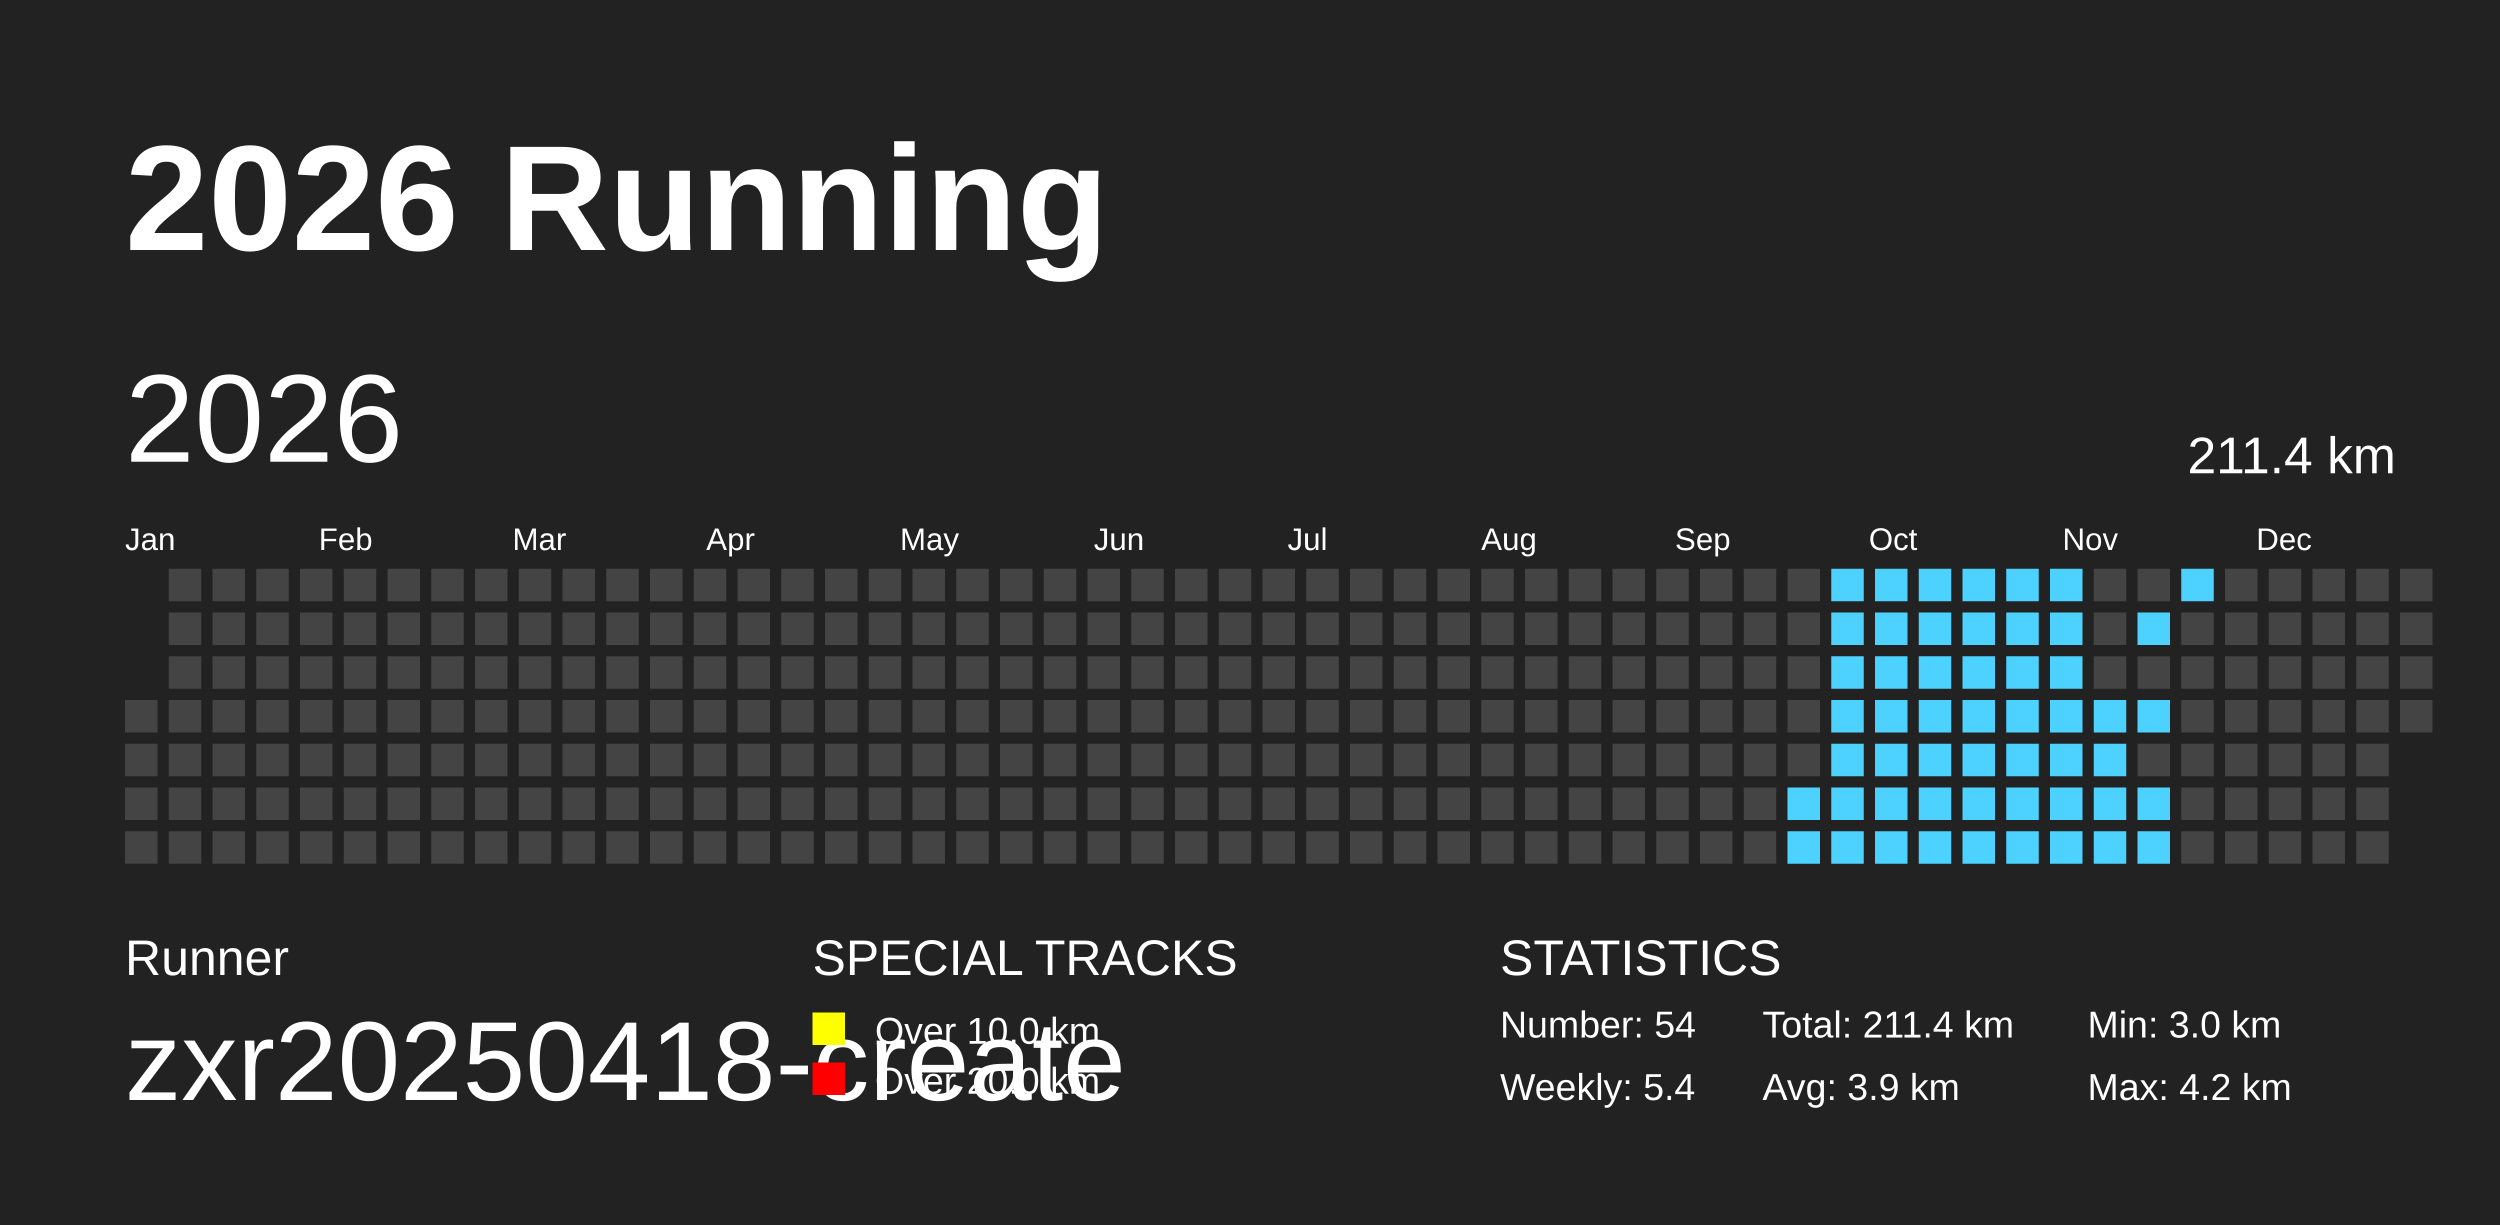
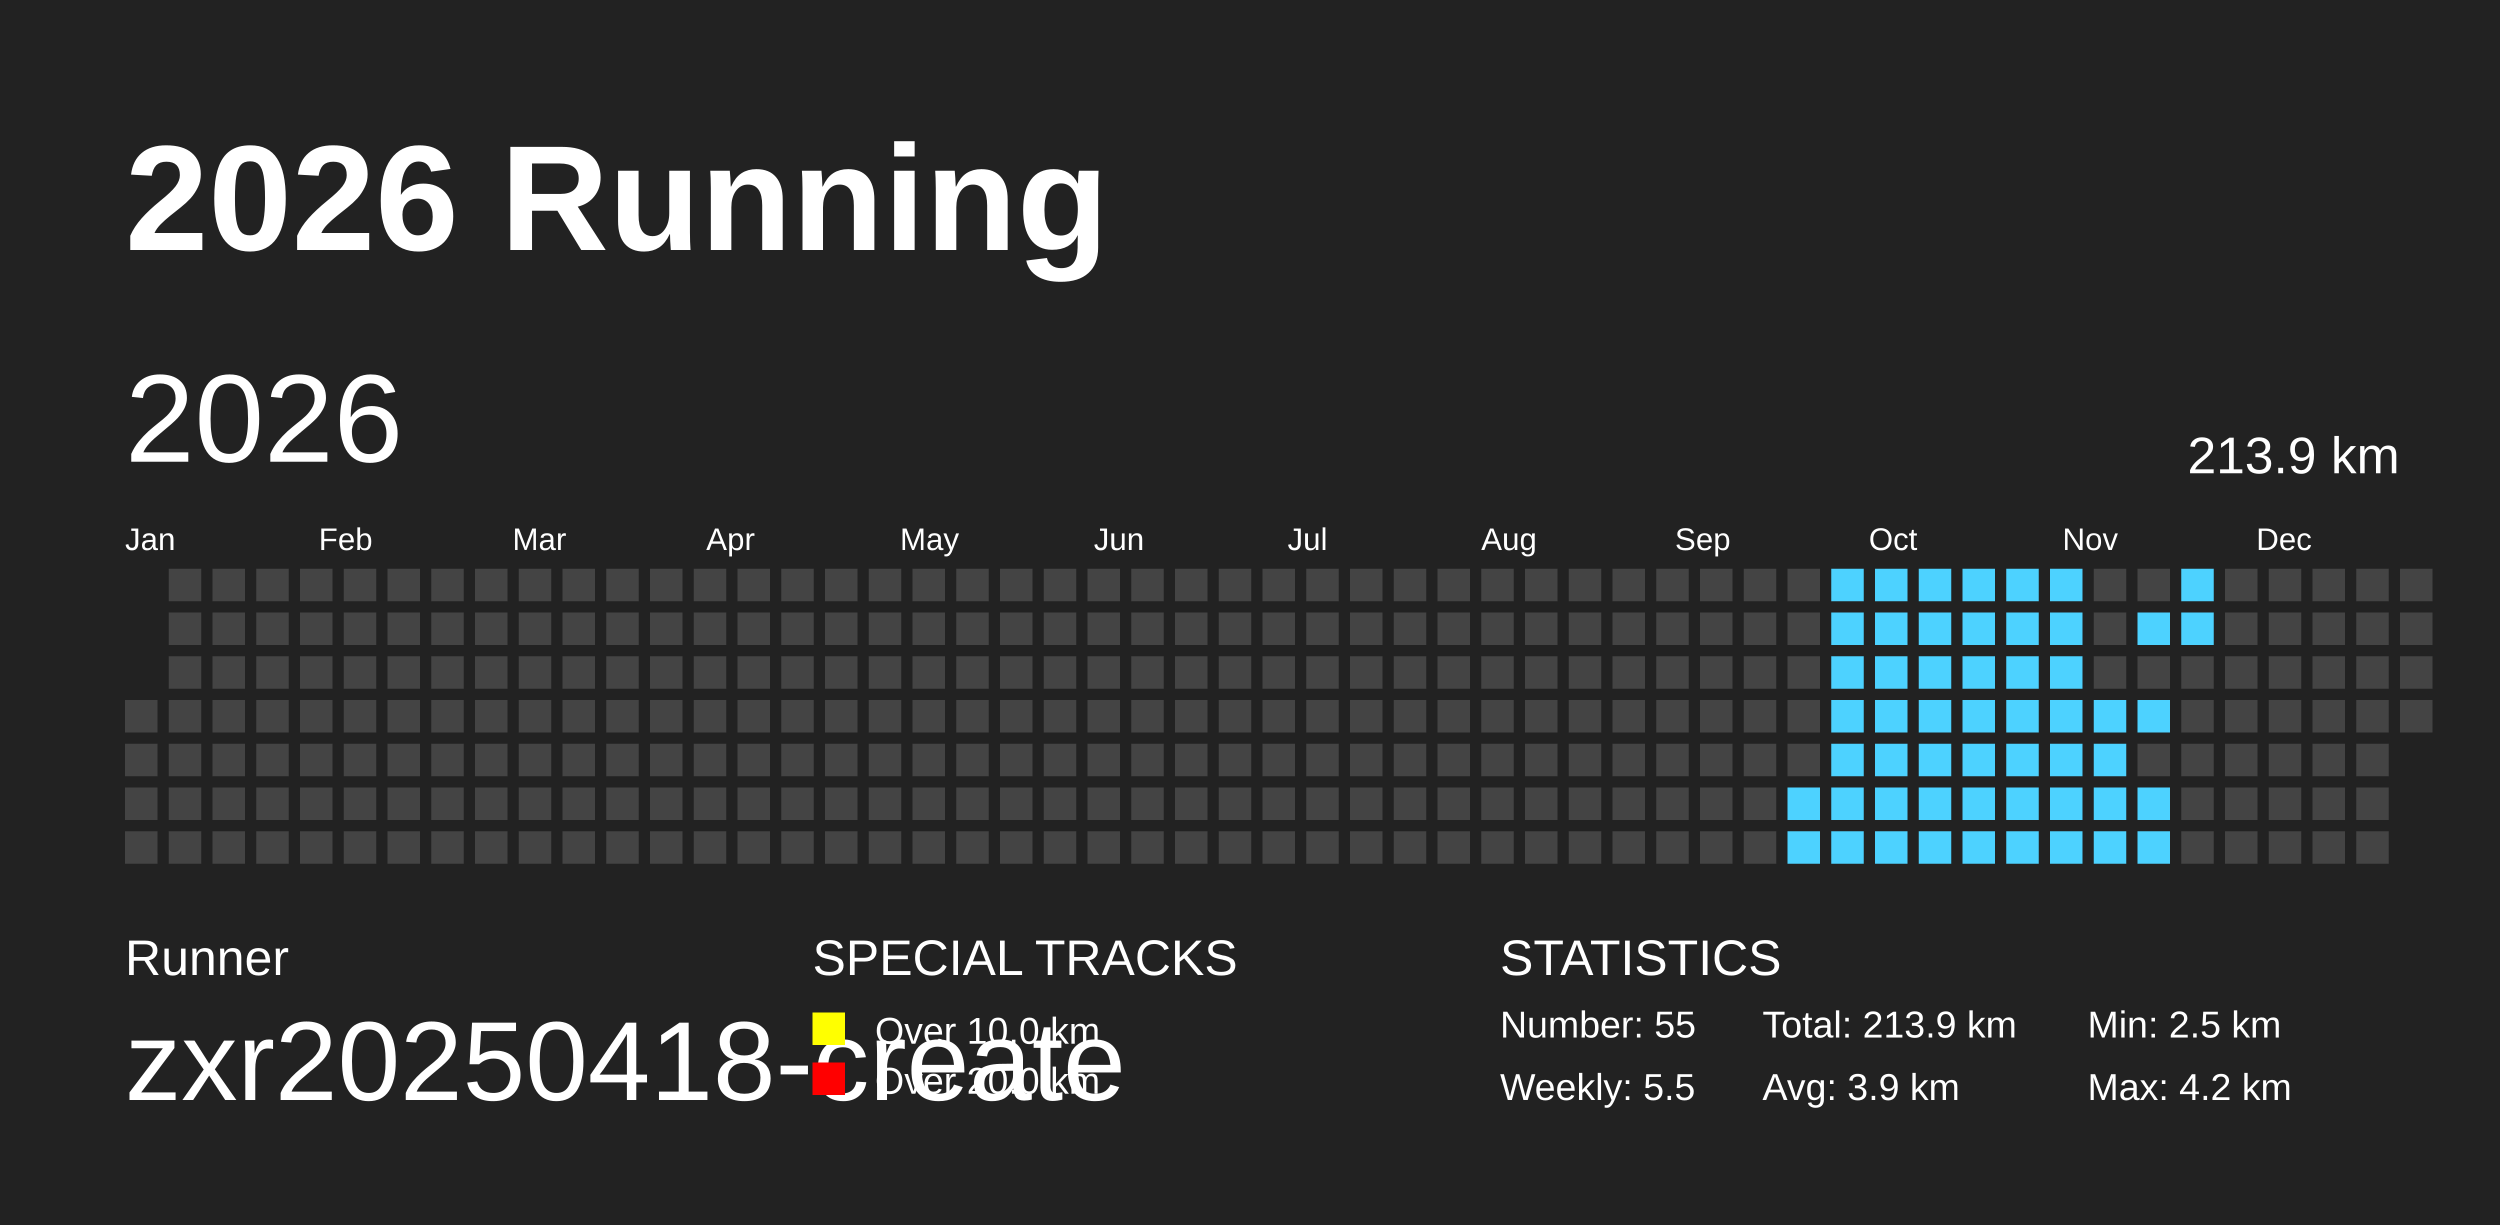
<svg xmlns="http://www.w3.org/2000/svg" baseProfile="full" height="98mm" version="1.1" viewBox="0,0,200,98" width="200mm">
  <defs>
    <pattern height="2" id="indoor-stripe" patternUnits="userSpaceOnUse" width="2">
      <line stroke="white" stroke-opacity="0.45" stroke-width="0.5" x1="0" x2="2" y1="2" y2="0" />
    </pattern>
  </defs>
  <rect fill="#222222" height="98" width="200" x="0" y="0" />
  <text fill="#FFFFFF" style="font-size:12px; font-family:Arial; font-weight:bold;" x="10" y="20">2026 Running</text>
  <text fill="#FFFFFF" style="font-size:4px; font-family:Arial" x="10" y="78">Runner</text>
  <text fill="#FFFFFF" style="font-size:9px; font-family:Arial" x="10" y="88">zxr20250418-create</text>
  <text fill="#FFFFFF" style="font-size:4px; font-family:Arial" x="65" y="78">SPECIAL TRACKS</text>
  <rect fill="yellow" height="2.6" width="2.6" x="65" y="81" />
  <text fill="#FFFFFF" style="font-size:3px; font-family:Arial" x="70" y="83.5">Over 10.0 km</text>
  <rect fill="red" height="2.6" width="2.6" x="65" y="85" />
  <text fill="#FFFFFF" style="font-size:3px; font-family:Arial" x="70" y="87.5">Over 20.0 km</text>
  <text fill="#FFFFFF" style="font-size:4px; font-family:Arial" x="120" y="78">STATISTICS</text>
-   <text fill="#FFFFFF" style="font-size:3px; font-family:Arial" x="120" y="83">Number: 54</text>
-   <text fill="#FFFFFF" style="font-size:3px; font-family:Arial" x="120" y="88">Weekly: 5.4</text>
-   <text fill="#FFFFFF" style="font-size:3px; font-family:Arial" x="141" y="83">Total: 211.4 km</text>
+   <text fill="#FFFFFF" style="font-size:3px; font-family:Arial" x="120" y="83">Number: 55</text>
+   <text fill="#FFFFFF" style="font-size:3px; font-family:Arial" x="120" y="88">Weekly: 5.5</text>
+   <text fill="#FFFFFF" style="font-size:3px; font-family:Arial" x="141" y="83">Total: 213.9 km</text>
  <text fill="#FFFFFF" style="font-size:3px; font-family:Arial" x="141" y="88">Avg: 3.9 km</text>
-   <text fill="#FFFFFF" style="font-size:3px; font-family:Arial" x="167" y="83">Min: 3.0 km</text>
+   <text fill="#FFFFFF" style="font-size:3px; font-family:Arial" x="167" y="83">Min: 2.5 km</text>
  <text fill="#FFFFFF" style="font-size:3px; font-family:Arial" x="167" y="88">Max: 4.2 km</text>
  <text dominant-baseline="hanging" fill="#FFFFFF" style="font-size:10.0px; font-family:Arial;" x="10" y="30">2026</text>
-   <text dominant-baseline="hanging" fill="#FFFFFF" style="font-size:4.125px; font-family:Arial;" x="175" y="35">211.4 km</text>
+   <text dominant-baseline="hanging" fill="#FFFFFF" style="font-size:4.125px; font-family:Arial;" x="175" y="35">213.9 km</text>
  <text fill="#FFFFFF" style="font-size:2.5px; font-family:Arial" x="10.0" y="44">Jan</text>
  <text fill="#FFFFFF" style="font-size:2.5px; font-family:Arial" x="25.5" y="44">Feb</text>
  <text fill="#FFFFFF" style="font-size:2.5px; font-family:Arial" x="41.0" y="44">Mar</text>
  <text fill="#FFFFFF" style="font-size:2.5px; font-family:Arial" x="56.5" y="44">Apr</text>
  <text fill="#FFFFFF" style="font-size:2.5px; font-family:Arial" x="72.0" y="44">May</text>
  <text fill="#FFFFFF" style="font-size:2.5px; font-family:Arial" x="87.5" y="44">Jun</text>
  <text fill="#FFFFFF" style="font-size:2.5px; font-family:Arial" x="103.0" y="44">Jul</text>
  <text fill="#FFFFFF" style="font-size:2.5px; font-family:Arial" x="118.5" y="44">Aug</text>
  <text fill="#FFFFFF" style="font-size:2.5px; font-family:Arial" x="134.0" y="44">Sep</text>
  <text fill="#FFFFFF" style="font-size:2.5px; font-family:Arial" x="149.5" y="44">Oct</text>
  <text fill="#FFFFFF" style="font-size:2.5px; font-family:Arial" x="165.0" y="44">Nov</text>
  <text fill="#FFFFFF" style="font-size:2.5px; font-family:Arial" x="180.5" y="44">Dec</text>
  <rect fill="#444444" height="2.6" width="2.6" x="10.0" y="56.0" />
  <rect fill="#444444" height="2.6" width="2.6" x="10.0" y="59.5" />
  <rect fill="#444444" height="2.6" width="2.6" x="10.0" y="63.0" />
  <rect fill="#444444" height="2.6" width="2.6" x="10.0" y="66.5" />
  <rect fill="#444444" height="2.6" width="2.6" x="13.5" y="45.5" />
  <rect fill="#444444" height="2.6" width="2.6" x="13.5" y="49.0" />
  <rect fill="#444444" height="2.6" width="2.6" x="13.5" y="52.5" />
  <rect fill="#444444" height="2.6" width="2.6" x="13.5" y="56.0" />
  <rect fill="#444444" height="2.6" width="2.6" x="13.5" y="59.5" />
  <rect fill="#444444" height="2.6" width="2.6" x="13.5" y="63.0" />
  <rect fill="#444444" height="2.6" width="2.6" x="13.5" y="66.5" />
  <rect fill="#444444" height="2.6" width="2.6" x="17.0" y="45.5" />
  <rect fill="#444444" height="2.6" width="2.6" x="17.0" y="49.0" />
  <rect fill="#444444" height="2.6" width="2.6" x="17.0" y="52.5" />
  <rect fill="#444444" height="2.6" width="2.6" x="17.0" y="56.0" />
  <rect fill="#444444" height="2.6" width="2.6" x="17.0" y="59.5" />
  <rect fill="#444444" height="2.6" width="2.6" x="17.0" y="63.0" />
  <rect fill="#444444" height="2.6" width="2.6" x="17.0" y="66.5" />
  <rect fill="#444444" height="2.6" width="2.6" x="20.5" y="45.5" />
  <rect fill="#444444" height="2.6" width="2.6" x="20.5" y="49.0" />
  <rect fill="#444444" height="2.6" width="2.6" x="20.5" y="52.5" />
  <rect fill="#444444" height="2.6" width="2.6" x="20.5" y="56.0" />
  <rect fill="#444444" height="2.6" width="2.6" x="20.5" y="59.5" />
  <rect fill="#444444" height="2.6" width="2.6" x="20.5" y="63.0" />
  <rect fill="#444444" height="2.6" width="2.6" x="20.5" y="66.5" />
  <rect fill="#444444" height="2.6" width="2.6" x="24.0" y="45.5" />
  <rect fill="#444444" height="2.6" width="2.6" x="24.0" y="49.0" />
  <rect fill="#444444" height="2.6" width="2.6" x="24.0" y="52.5" />
  <rect fill="#444444" height="2.6" width="2.6" x="24.0" y="56.0" />
  <rect fill="#444444" height="2.6" width="2.6" x="24.0" y="59.5" />
  <rect fill="#444444" height="2.6" width="2.6" x="24.0" y="63.0" />
  <rect fill="#444444" height="2.6" width="2.6" x="24.0" y="66.5" />
  <rect fill="#444444" height="2.6" width="2.6" x="27.5" y="45.5" />
  <rect fill="#444444" height="2.6" width="2.6" x="27.5" y="49.0" />
  <rect fill="#444444" height="2.6" width="2.6" x="27.5" y="52.5" />
  <rect fill="#444444" height="2.6" width="2.6" x="27.5" y="56.0" />
  <rect fill="#444444" height="2.6" width="2.6" x="27.5" y="59.5" />
  <rect fill="#444444" height="2.6" width="2.6" x="27.5" y="63.0" />
  <rect fill="#444444" height="2.6" width="2.6" x="27.5" y="66.5" />
  <rect fill="#444444" height="2.6" width="2.6" x="31.0" y="45.5" />
  <rect fill="#444444" height="2.6" width="2.6" x="31.0" y="49.0" />
  <rect fill="#444444" height="2.6" width="2.6" x="31.0" y="52.5" />
  <rect fill="#444444" height="2.6" width="2.6" x="31.0" y="56.0" />
  <rect fill="#444444" height="2.6" width="2.6" x="31.0" y="59.5" />
  <rect fill="#444444" height="2.6" width="2.6" x="31.0" y="63.0" />
  <rect fill="#444444" height="2.6" width="2.6" x="31.0" y="66.5" />
  <rect fill="#444444" height="2.6" width="2.6" x="34.5" y="45.5" />
  <rect fill="#444444" height="2.6" width="2.6" x="34.5" y="49.0" />
  <rect fill="#444444" height="2.6" width="2.6" x="34.5" y="52.5" />
  <rect fill="#444444" height="2.6" width="2.6" x="34.5" y="56.0" />
  <rect fill="#444444" height="2.6" width="2.6" x="34.5" y="59.5" />
  <rect fill="#444444" height="2.6" width="2.6" x="34.5" y="63.0" />
  <rect fill="#444444" height="2.6" width="2.6" x="34.5" y="66.5" />
  <rect fill="#444444" height="2.6" width="2.6" x="38.0" y="45.5" />
  <rect fill="#444444" height="2.6" width="2.6" x="38.0" y="49.0" />
  <rect fill="#444444" height="2.6" width="2.6" x="38.0" y="52.5" />
  <rect fill="#444444" height="2.6" width="2.6" x="38.0" y="56.0" />
  <rect fill="#444444" height="2.6" width="2.6" x="38.0" y="59.5" />
  <rect fill="#444444" height="2.6" width="2.6" x="38.0" y="63.0" />
  <rect fill="#444444" height="2.6" width="2.6" x="38.0" y="66.5" />
  <rect fill="#444444" height="2.6" width="2.6" x="41.5" y="45.5" />
  <rect fill="#444444" height="2.6" width="2.6" x="41.5" y="49.0" />
  <rect fill="#444444" height="2.6" width="2.6" x="41.5" y="52.5" />
  <rect fill="#444444" height="2.6" width="2.6" x="41.5" y="56.0" />
  <rect fill="#444444" height="2.6" width="2.6" x="41.5" y="59.5" />
  <rect fill="#444444" height="2.6" width="2.6" x="41.5" y="63.0" />
  <rect fill="#444444" height="2.6" width="2.6" x="41.5" y="66.5" />
  <rect fill="#444444" height="2.6" width="2.6" x="45.0" y="45.5" />
  <rect fill="#444444" height="2.6" width="2.6" x="45.0" y="49.0" />
  <rect fill="#444444" height="2.6" width="2.6" x="45.0" y="52.5" />
  <rect fill="#444444" height="2.6" width="2.6" x="45.0" y="56.0" />
  <rect fill="#444444" height="2.6" width="2.6" x="45.0" y="59.5" />
  <rect fill="#444444" height="2.6" width="2.6" x="45.0" y="63.0" />
  <rect fill="#444444" height="2.6" width="2.6" x="45.0" y="66.5" />
  <rect fill="#444444" height="2.6" width="2.6" x="48.5" y="45.5" />
  <rect fill="#444444" height="2.6" width="2.6" x="48.5" y="49.0" />
  <rect fill="#444444" height="2.6" width="2.6" x="48.5" y="52.5" />
  <rect fill="#444444" height="2.6" width="2.6" x="48.5" y="56.0" />
  <rect fill="#444444" height="2.6" width="2.6" x="48.5" y="59.5" />
  <rect fill="#444444" height="2.6" width="2.6" x="48.5" y="63.0" />
  <rect fill="#444444" height="2.6" width="2.6" x="48.5" y="66.5" />
  <rect fill="#444444" height="2.6" width="2.6" x="52.0" y="45.5" />
  <rect fill="#444444" height="2.6" width="2.6" x="52.0" y="49.0" />
  <rect fill="#444444" height="2.6" width="2.6" x="52.0" y="52.5" />
  <rect fill="#444444" height="2.6" width="2.6" x="52.0" y="56.0" />
  <rect fill="#444444" height="2.6" width="2.6" x="52.0" y="59.5" />
  <rect fill="#444444" height="2.6" width="2.6" x="52.0" y="63.0" />
  <rect fill="#444444" height="2.6" width="2.6" x="52.0" y="66.5" />
  <rect fill="#444444" height="2.6" width="2.6" x="55.5" y="45.5" />
  <rect fill="#444444" height="2.6" width="2.6" x="55.5" y="49.0" />
  <rect fill="#444444" height="2.6" width="2.6" x="55.5" y="52.5" />
  <rect fill="#444444" height="2.6" width="2.6" x="55.5" y="56.0" />
  <rect fill="#444444" height="2.6" width="2.6" x="55.5" y="59.5" />
  <rect fill="#444444" height="2.6" width="2.6" x="55.5" y="63.0" />
  <rect fill="#444444" height="2.6" width="2.6" x="55.5" y="66.5" />
  <rect fill="#444444" height="2.6" width="2.6" x="59.0" y="45.5" />
  <rect fill="#444444" height="2.6" width="2.6" x="59.0" y="49.0" />
  <rect fill="#444444" height="2.6" width="2.6" x="59.0" y="52.5" />
  <rect fill="#444444" height="2.6" width="2.6" x="59.0" y="56.0" />
  <rect fill="#444444" height="2.6" width="2.6" x="59.0" y="59.5" />
  <rect fill="#444444" height="2.6" width="2.6" x="59.0" y="63.0" />
  <rect fill="#444444" height="2.6" width="2.6" x="59.0" y="66.5" />
  <rect fill="#444444" height="2.6" width="2.6" x="62.5" y="45.5" />
  <rect fill="#444444" height="2.6" width="2.6" x="62.5" y="49.0" />
  <rect fill="#444444" height="2.6" width="2.6" x="62.5" y="52.5" />
  <rect fill="#444444" height="2.6" width="2.6" x="62.5" y="56.0" />
  <rect fill="#444444" height="2.6" width="2.6" x="62.5" y="59.5" />
  <rect fill="#444444" height="2.6" width="2.6" x="62.5" y="63.0" />
  <rect fill="#444444" height="2.6" width="2.6" x="62.5" y="66.5" />
  <rect fill="#444444" height="2.6" width="2.6" x="66.0" y="45.5" />
  <rect fill="#444444" height="2.6" width="2.6" x="66.0" y="49.0" />
  <rect fill="#444444" height="2.6" width="2.6" x="66.0" y="52.5" />
  <rect fill="#444444" height="2.6" width="2.6" x="66.0" y="56.0" />
  <rect fill="#444444" height="2.6" width="2.6" x="66.0" y="59.5" />
  <rect fill="#444444" height="2.6" width="2.6" x="66.0" y="63.0" />
  <rect fill="#444444" height="2.6" width="2.6" x="66.0" y="66.5" />
  <rect fill="#444444" height="2.6" width="2.6" x="69.5" y="45.5" />
  <rect fill="#444444" height="2.6" width="2.6" x="69.5" y="49.0" />
  <rect fill="#444444" height="2.6" width="2.6" x="69.5" y="52.5" />
  <rect fill="#444444" height="2.6" width="2.6" x="69.5" y="56.0" />
  <rect fill="#444444" height="2.6" width="2.6" x="69.5" y="59.5" />
  <rect fill="#444444" height="2.6" width="2.6" x="69.5" y="63.0" />
  <rect fill="#444444" height="2.6" width="2.6" x="69.5" y="66.5" />
  <rect fill="#444444" height="2.6" width="2.6" x="73.0" y="45.5" />
  <rect fill="#444444" height="2.6" width="2.6" x="73.0" y="49.0" />
  <rect fill="#444444" height="2.6" width="2.6" x="73.0" y="52.5" />
  <rect fill="#444444" height="2.6" width="2.6" x="73.0" y="56.0" />
  <rect fill="#444444" height="2.6" width="2.6" x="73.0" y="59.5" />
  <rect fill="#444444" height="2.6" width="2.6" x="73.0" y="63.0" />
  <rect fill="#444444" height="2.6" width="2.6" x="73.0" y="66.5" />
  <rect fill="#444444" height="2.6" width="2.6" x="76.5" y="45.5" />
  <rect fill="#444444" height="2.6" width="2.6" x="76.5" y="49.0" />
  <rect fill="#444444" height="2.6" width="2.6" x="76.5" y="52.5" />
  <rect fill="#444444" height="2.6" width="2.6" x="76.5" y="56.0" />
  <rect fill="#444444" height="2.6" width="2.6" x="76.5" y="59.5" />
  <rect fill="#444444" height="2.6" width="2.6" x="76.5" y="63.0" />
  <rect fill="#444444" height="2.6" width="2.6" x="76.5" y="66.5" />
  <rect fill="#444444" height="2.6" width="2.6" x="80.0" y="45.5" />
  <rect fill="#444444" height="2.6" width="2.6" x="80.0" y="49.0" />
  <rect fill="#444444" height="2.6" width="2.6" x="80.0" y="52.5" />
  <rect fill="#444444" height="2.6" width="2.6" x="80.0" y="56.0" />
  <rect fill="#444444" height="2.6" width="2.6" x="80.0" y="59.5" />
  <rect fill="#444444" height="2.6" width="2.6" x="80.0" y="63.0" />
  <rect fill="#444444" height="2.6" width="2.6" x="80.0" y="66.5" />
  <rect fill="#444444" height="2.6" width="2.6" x="83.5" y="45.5" />
  <rect fill="#444444" height="2.6" width="2.6" x="83.5" y="49.0" />
  <rect fill="#444444" height="2.6" width="2.6" x="83.5" y="52.5" />
  <rect fill="#444444" height="2.6" width="2.6" x="83.5" y="56.0" />
  <rect fill="#444444" height="2.6" width="2.6" x="83.5" y="59.5" />
  <rect fill="#444444" height="2.6" width="2.6" x="83.5" y="63.0" />
  <rect fill="#444444" height="2.6" width="2.6" x="83.5" y="66.5" />
  <rect fill="#444444" height="2.6" width="2.6" x="87.0" y="45.5" />
  <rect fill="#444444" height="2.6" width="2.6" x="87.0" y="49.0" />
  <rect fill="#444444" height="2.6" width="2.6" x="87.0" y="52.5" />
  <rect fill="#444444" height="2.6" width="2.6" x="87.0" y="56.0" />
  <rect fill="#444444" height="2.6" width="2.6" x="87.0" y="59.5" />
  <rect fill="#444444" height="2.6" width="2.6" x="87.0" y="63.0" />
  <rect fill="#444444" height="2.6" width="2.6" x="87.0" y="66.5" />
  <rect fill="#444444" height="2.6" width="2.6" x="90.5" y="45.5" />
  <rect fill="#444444" height="2.6" width="2.6" x="90.5" y="49.0" />
  <rect fill="#444444" height="2.6" width="2.6" x="90.5" y="52.5" />
  <rect fill="#444444" height="2.6" width="2.6" x="90.5" y="56.0" />
  <rect fill="#444444" height="2.6" width="2.6" x="90.5" y="59.5" />
  <rect fill="#444444" height="2.6" width="2.6" x="90.5" y="63.0" />
  <rect fill="#444444" height="2.6" width="2.6" x="90.5" y="66.5" />
  <rect fill="#444444" height="2.6" width="2.6" x="94.0" y="45.5" />
  <rect fill="#444444" height="2.6" width="2.6" x="94.0" y="49.0" />
  <rect fill="#444444" height="2.6" width="2.6" x="94.0" y="52.5" />
  <rect fill="#444444" height="2.6" width="2.6" x="94.0" y="56.0" />
  <rect fill="#444444" height="2.6" width="2.6" x="94.0" y="59.5" />
  <rect fill="#444444" height="2.6" width="2.6" x="94.0" y="63.0" />
  <rect fill="#444444" height="2.6" width="2.6" x="94.0" y="66.5" />
  <rect fill="#444444" height="2.6" width="2.6" x="97.5" y="45.5" />
  <rect fill="#444444" height="2.6" width="2.6" x="97.5" y="49.0" />
  <rect fill="#444444" height="2.6" width="2.6" x="97.5" y="52.5" />
  <rect fill="#444444" height="2.6" width="2.6" x="97.5" y="56.0" />
  <rect fill="#444444" height="2.6" width="2.6" x="97.5" y="59.5" />
  <rect fill="#444444" height="2.6" width="2.6" x="97.5" y="63.0" />
  <rect fill="#444444" height="2.6" width="2.6" x="97.5" y="66.5" />
  <rect fill="#444444" height="2.6" width="2.6" x="101.0" y="45.5" />
  <rect fill="#444444" height="2.6" width="2.6" x="101.0" y="49.0" />
  <rect fill="#444444" height="2.6" width="2.6" x="101.0" y="52.5" />
  <rect fill="#444444" height="2.6" width="2.6" x="101.0" y="56.0" />
  <rect fill="#444444" height="2.6" width="2.6" x="101.0" y="59.5" />
  <rect fill="#444444" height="2.6" width="2.6" x="101.0" y="63.0" />
  <rect fill="#444444" height="2.6" width="2.6" x="101.0" y="66.5" />
  <rect fill="#444444" height="2.6" width="2.6" x="104.5" y="45.5" />
  <rect fill="#444444" height="2.6" width="2.6" x="104.5" y="49.0" />
  <rect fill="#444444" height="2.6" width="2.6" x="104.5" y="52.5" />
  <rect fill="#444444" height="2.6" width="2.6" x="104.5" y="56.0" />
  <rect fill="#444444" height="2.6" width="2.6" x="104.5" y="59.5" />
  <rect fill="#444444" height="2.6" width="2.6" x="104.5" y="63.0" />
  <rect fill="#444444" height="2.6" width="2.6" x="104.5" y="66.5" />
  <rect fill="#444444" height="2.6" width="2.6" x="108.0" y="45.5" />
  <rect fill="#444444" height="2.6" width="2.6" x="108.0" y="49.0" />
  <rect fill="#444444" height="2.6" width="2.6" x="108.0" y="52.5" />
  <rect fill="#444444" height="2.6" width="2.6" x="108.0" y="56.0" />
  <rect fill="#444444" height="2.6" width="2.6" x="108.0" y="59.5" />
  <rect fill="#444444" height="2.6" width="2.6" x="108.0" y="63.0" />
  <rect fill="#444444" height="2.6" width="2.6" x="108.0" y="66.5" />
  <rect fill="#444444" height="2.6" width="2.6" x="111.5" y="45.5" />
  <rect fill="#444444" height="2.6" width="2.6" x="111.5" y="49.0" />
  <rect fill="#444444" height="2.6" width="2.6" x="111.5" y="52.5" />
  <rect fill="#444444" height="2.6" width="2.6" x="111.5" y="56.0" />
  <rect fill="#444444" height="2.6" width="2.6" x="111.5" y="59.5" />
  <rect fill="#444444" height="2.6" width="2.6" x="111.5" y="63.0" />
  <rect fill="#444444" height="2.6" width="2.6" x="111.5" y="66.5" />
  <rect fill="#444444" height="2.6" width="2.6" x="115.0" y="45.5" />
  <rect fill="#444444" height="2.6" width="2.6" x="115.0" y="49.0" />
  <rect fill="#444444" height="2.6" width="2.6" x="115.0" y="52.5" />
  <rect fill="#444444" height="2.6" width="2.6" x="115.0" y="56.0" />
  <rect fill="#444444" height="2.6" width="2.6" x="115.0" y="59.5" />
  <rect fill="#444444" height="2.6" width="2.6" x="115.0" y="63.0" />
  <rect fill="#444444" height="2.6" width="2.6" x="115.0" y="66.5" />
  <rect fill="#444444" height="2.6" width="2.6" x="118.5" y="45.5" />
  <rect fill="#444444" height="2.6" width="2.6" x="118.5" y="49.0" />
  <rect fill="#444444" height="2.6" width="2.6" x="118.5" y="52.5" />
  <rect fill="#444444" height="2.6" width="2.6" x="118.5" y="56.0" />
  <rect fill="#444444" height="2.6" width="2.6" x="118.5" y="59.5" />
  <rect fill="#444444" height="2.6" width="2.6" x="118.5" y="63.0" />
  <rect fill="#444444" height="2.6" width="2.6" x="118.5" y="66.5" />
  <rect fill="#444444" height="2.6" width="2.6" x="122.0" y="45.5" />
  <rect fill="#444444" height="2.6" width="2.6" x="122.0" y="49.0" />
  <rect fill="#444444" height="2.6" width="2.6" x="122.0" y="52.5" />
  <rect fill="#444444" height="2.6" width="2.6" x="122.0" y="56.0" />
  <rect fill="#444444" height="2.6" width="2.6" x="122.0" y="59.5" />
  <rect fill="#444444" height="2.6" width="2.6" x="122.0" y="63.0" />
  <rect fill="#444444" height="2.6" width="2.6" x="122.0" y="66.5" />
  <rect fill="#444444" height="2.6" width="2.6" x="125.5" y="45.5" />
  <rect fill="#444444" height="2.6" width="2.6" x="125.5" y="49.0" />
  <rect fill="#444444" height="2.6" width="2.6" x="125.5" y="52.5" />
  <rect fill="#444444" height="2.6" width="2.6" x="125.5" y="56.0" />
  <rect fill="#444444" height="2.6" width="2.6" x="125.5" y="59.5" />
  <rect fill="#444444" height="2.6" width="2.6" x="125.5" y="63.0" />
  <rect fill="#444444" height="2.6" width="2.6" x="125.5" y="66.5" />
  <rect fill="#444444" height="2.6" width="2.6" x="129.0" y="45.5" />
  <rect fill="#444444" height="2.6" width="2.6" x="129.0" y="49.0" />
  <rect fill="#444444" height="2.6" width="2.6" x="129.0" y="52.5" />
  <rect fill="#444444" height="2.6" width="2.6" x="129.0" y="56.0" />
  <rect fill="#444444" height="2.6" width="2.6" x="129.0" y="59.5" />
  <rect fill="#444444" height="2.6" width="2.6" x="129.0" y="63.0" />
  <rect fill="#444444" height="2.6" width="2.6" x="129.0" y="66.5" />
  <rect fill="#444444" height="2.6" width="2.6" x="132.5" y="45.5" />
  <rect fill="#444444" height="2.6" width="2.6" x="132.5" y="49.0" />
  <rect fill="#444444" height="2.6" width="2.6" x="132.5" y="52.5" />
  <rect fill="#444444" height="2.6" width="2.6" x="132.5" y="56.0" />
  <rect fill="#444444" height="2.6" width="2.6" x="132.5" y="59.5" />
  <rect fill="#444444" height="2.6" width="2.6" x="132.5" y="63.0" />
  <rect fill="#444444" height="2.6" width="2.6" x="132.5" y="66.5" />
  <rect fill="#444444" height="2.6" width="2.6" x="136.0" y="45.5" />
  <rect fill="#444444" height="2.6" width="2.6" x="136.0" y="49.0" />
  <rect fill="#444444" height="2.6" width="2.6" x="136.0" y="52.5" />
  <rect fill="#444444" height="2.6" width="2.6" x="136.0" y="56.0" />
  <rect fill="#444444" height="2.6" width="2.6" x="136.0" y="59.5" />
  <rect fill="#444444" height="2.6" width="2.6" x="136.0" y="63.0" />
  <rect fill="#444444" height="2.6" width="2.6" x="136.0" y="66.5" />
  <rect fill="#444444" height="2.6" width="2.6" x="139.5" y="45.5" />
  <rect fill="#444444" height="2.6" width="2.6" x="139.5" y="49.0" />
  <rect fill="#444444" height="2.6" width="2.6" x="139.5" y="52.5" />
  <rect fill="#444444" height="2.6" width="2.6" x="139.5" y="56.0" />
  <rect fill="#444444" height="2.6" width="2.6" x="139.5" y="59.5" />
  <rect fill="#444444" height="2.6" width="2.6" x="139.5" y="63.0" />
  <rect fill="#444444" height="2.6" width="2.6" x="139.5" y="66.5" />
  <rect fill="#444444" height="2.6" width="2.6" x="143.0" y="45.5" />
  <rect fill="#444444" height="2.6" width="2.6" x="143.0" y="49.0" />
  <rect fill="#444444" height="2.6" width="2.6" x="143.0" y="52.5" />
  <rect fill="#444444" height="2.6" width="2.6" x="143.0" y="56.0" />
  <rect fill="#444444" height="2.6" width="2.6" x="143.0" y="59.5" />
  <rect fill="#4DD2FF" height="2.6" width="2.6" x="143.0" y="63.0" />
  <rect fill="#4DD2FF" height="2.6" width="2.6" x="143.0" y="66.5" />
  <rect fill="#4DD2FF" height="2.6" width="2.6" x="146.5" y="45.5" />
  <rect fill="#4DD2FF" height="2.6" width="2.6" x="146.5" y="49.0" />
  <rect fill="#4DD2FF" height="2.6" width="2.6" x="146.5" y="52.5" />
  <rect fill="#4DD2FF" height="2.6" width="2.6" x="146.5" y="56.0" />
  <rect fill="#4DD2FF" height="2.6" width="2.6" x="146.5" y="59.5" />
  <rect fill="#4DD2FF" height="2.6" width="2.6" x="146.5" y="63.0" />
  <rect fill="#4DD2FF" height="2.6" width="2.6" x="146.5" y="66.5" />
  <rect fill="#4DD2FF" height="2.6" width="2.6" x="150.0" y="45.5" />
  <rect fill="#4DD2FF" height="2.6" width="2.6" x="150.0" y="49.0" />
  <rect fill="#4DD2FF" height="2.6" width="2.6" x="150.0" y="52.5" />
  <rect fill="#4DD2FF" height="2.6" width="2.6" x="150.0" y="56.0" />
  <rect fill="#4DD2FF" height="2.6" width="2.6" x="150.0" y="59.5" />
  <rect fill="#4DD2FF" height="2.6" width="2.6" x="150.0" y="63.0" />
  <rect fill="#4DD2FF" height="2.6" width="2.6" x="150.0" y="66.5" />
  <rect fill="#4DD2FF" height="2.6" width="2.6" x="153.5" y="45.5" />
  <rect fill="#4DD2FF" height="2.6" width="2.6" x="153.5" y="49.0" />
  <rect fill="#4DD2FF" height="2.6" width="2.6" x="153.5" y="52.5" />
  <rect fill="#4DD2FF" height="2.6" width="2.6" x="153.5" y="56.0" />
  <rect fill="#4DD2FF" height="2.6" width="2.6" x="153.5" y="59.5" />
  <rect fill="#4DD2FF" height="2.6" width="2.6" x="153.5" y="63.0" />
  <rect fill="#4DD2FF" height="2.6" width="2.6" x="153.5" y="66.5" />
  <rect fill="#4DD2FF" height="2.6" width="2.6" x="157.0" y="45.5" />
  <rect fill="#4DD2FF" height="2.6" width="2.6" x="157.0" y="49.0" />
  <rect fill="#4DD2FF" height="2.6" width="2.6" x="157.0" y="52.5" />
  <rect fill="#4DD2FF" height="2.6" width="2.6" x="157.0" y="56.0" />
  <rect fill="#4DD2FF" height="2.6" width="2.6" x="157.0" y="59.5" />
  <rect fill="#4DD2FF" height="2.6" width="2.6" x="157.0" y="63.0" />
  <rect fill="#4DD2FF" height="2.6" width="2.6" x="157.0" y="66.5" />
  <rect fill="#4DD2FF" height="2.6" width="2.6" x="160.5" y="45.5" />
  <rect fill="#4DD2FF" height="2.6" width="2.6" x="160.5" y="49.0" />
  <rect fill="#4DD2FF" height="2.6" width="2.6" x="160.5" y="52.5" />
  <rect fill="#4DD2FF" height="2.6" width="2.6" x="160.5" y="56.0" />
  <rect fill="#4DD2FF" height="2.6" width="2.6" x="160.5" y="59.5" />
  <rect fill="#4DD2FF" height="2.6" width="2.6" x="160.5" y="63.0" />
  <rect fill="#4DD2FF" height="2.6" width="2.6" x="160.5" y="66.5" />
  <rect fill="#4DD2FF" height="2.6" width="2.6" x="164.0" y="45.5" />
  <rect fill="#4DD2FF" height="2.6" width="2.6" x="164.0" y="49.0" />
  <rect fill="#4DD2FF" height="2.6" width="2.6" x="164.0" y="52.5" />
  <rect fill="#4DD2FF" height="2.6" width="2.6" x="164.0" y="56.0" />
  <rect fill="#4DD2FF" height="2.6" width="2.6" x="164.0" y="59.5" />
  <rect fill="#4DD2FF" height="2.6" width="2.6" x="164.0" y="63.0" />
  <rect fill="#4DD2FF" height="2.6" width="2.6" x="164.0" y="66.5" />
  <rect fill="#444444" height="2.6" width="2.6" x="167.5" y="45.5" />
  <rect fill="#444444" height="2.6" width="2.6" x="167.5" y="49.0" />
  <rect fill="#444444" height="2.6" width="2.6" x="167.5" y="52.5" />
  <rect fill="#4DD2FF" height="2.6" width="2.6" x="167.5" y="56.0" />
  <rect fill="#4DD2FF" height="2.6" width="2.6" x="167.5" y="59.5" />
  <rect fill="#4DD2FF" height="2.6" width="2.6" x="167.5" y="63.0" />
  <rect fill="#4DD2FF" height="2.6" width="2.6" x="167.5" y="66.5" />
  <rect fill="#444444" height="2.6" width="2.6" x="171.0" y="45.5" />
  <rect fill="#4DD2FF" height="2.6" width="2.6" x="171.0" y="49.0" />
  <rect fill="#444444" height="2.6" width="2.6" x="171.0" y="52.5" />
  <rect fill="#4DD2FF" height="2.6" width="2.6" x="171.0" y="56.0" />
  <rect fill="#444444" height="2.6" width="2.6" x="171.0" y="59.5" />
  <rect fill="#4DD2FF" height="2.6" width="2.6" x="171.0" y="63.0" />
  <rect fill="#4DD2FF" height="2.6" width="2.6" x="171.0" y="66.5" />
  <rect fill="#4DD2FF" height="2.6" width="2.6" x="174.5" y="45.5" />
-   <rect fill="#444444" height="2.6" width="2.6" x="174.5" y="49.0" />
+   <rect fill="#4DD2FF" height="2.6" width="2.6" x="174.5" y="49.0" />
  <rect fill="#444444" height="2.6" width="2.6" x="174.5" y="52.5" />
  <rect fill="#444444" height="2.6" width="2.6" x="174.5" y="56.0" />
  <rect fill="#444444" height="2.6" width="2.6" x="174.5" y="59.5" />
  <rect fill="#444444" height="2.6" width="2.6" x="174.5" y="63.0" />
  <rect fill="#444444" height="2.6" width="2.6" x="174.5" y="66.5" />
  <rect fill="#444444" height="2.6" width="2.6" x="178.0" y="45.5" />
  <rect fill="#444444" height="2.6" width="2.6" x="178.0" y="49.0" />
  <rect fill="#444444" height="2.6" width="2.6" x="178.0" y="52.5" />
  <rect fill="#444444" height="2.6" width="2.6" x="178.0" y="56.0" />
  <rect fill="#444444" height="2.6" width="2.6" x="178.0" y="59.5" />
  <rect fill="#444444" height="2.6" width="2.6" x="178.0" y="63.0" />
  <rect fill="#444444" height="2.6" width="2.6" x="178.0" y="66.5" />
  <rect fill="#444444" height="2.6" width="2.6" x="181.5" y="45.5" />
  <rect fill="#444444" height="2.6" width="2.6" x="181.5" y="49.0" />
  <rect fill="#444444" height="2.6" width="2.6" x="181.5" y="52.5" />
  <rect fill="#444444" height="2.6" width="2.6" x="181.5" y="56.0" />
  <rect fill="#444444" height="2.6" width="2.6" x="181.5" y="59.5" />
  <rect fill="#444444" height="2.6" width="2.6" x="181.5" y="63.0" />
  <rect fill="#444444" height="2.6" width="2.6" x="181.5" y="66.5" />
  <rect fill="#444444" height="2.6" width="2.6" x="185.0" y="45.5" />
  <rect fill="#444444" height="2.6" width="2.6" x="185.0" y="49.0" />
  <rect fill="#444444" height="2.6" width="2.6" x="185.0" y="52.5" />
  <rect fill="#444444" height="2.6" width="2.6" x="185.0" y="56.0" />
  <rect fill="#444444" height="2.6" width="2.6" x="185.0" y="59.5" />
  <rect fill="#444444" height="2.6" width="2.6" x="185.0" y="63.0" />
  <rect fill="#444444" height="2.6" width="2.6" x="185.0" y="66.5" />
  <rect fill="#444444" height="2.6" width="2.6" x="188.5" y="45.5" />
  <rect fill="#444444" height="2.6" width="2.6" x="188.5" y="49.0" />
  <rect fill="#444444" height="2.6" width="2.6" x="188.5" y="52.5" />
  <rect fill="#444444" height="2.6" width="2.6" x="188.5" y="56.0" />
  <rect fill="#444444" height="2.6" width="2.6" x="188.5" y="59.5" />
  <rect fill="#444444" height="2.6" width="2.6" x="188.5" y="63.0" />
  <rect fill="#444444" height="2.6" width="2.6" x="188.5" y="66.5" />
  <rect fill="#444444" height="2.6" width="2.6" x="192.0" y="45.5" />
  <rect fill="#444444" height="2.6" width="2.6" x="192.0" y="49.0" />
  <rect fill="#444444" height="2.6" width="2.6" x="192.0" y="52.5" />
  <rect fill="#444444" height="2.6" width="2.6" x="192.0" y="56.0" />
</svg>
